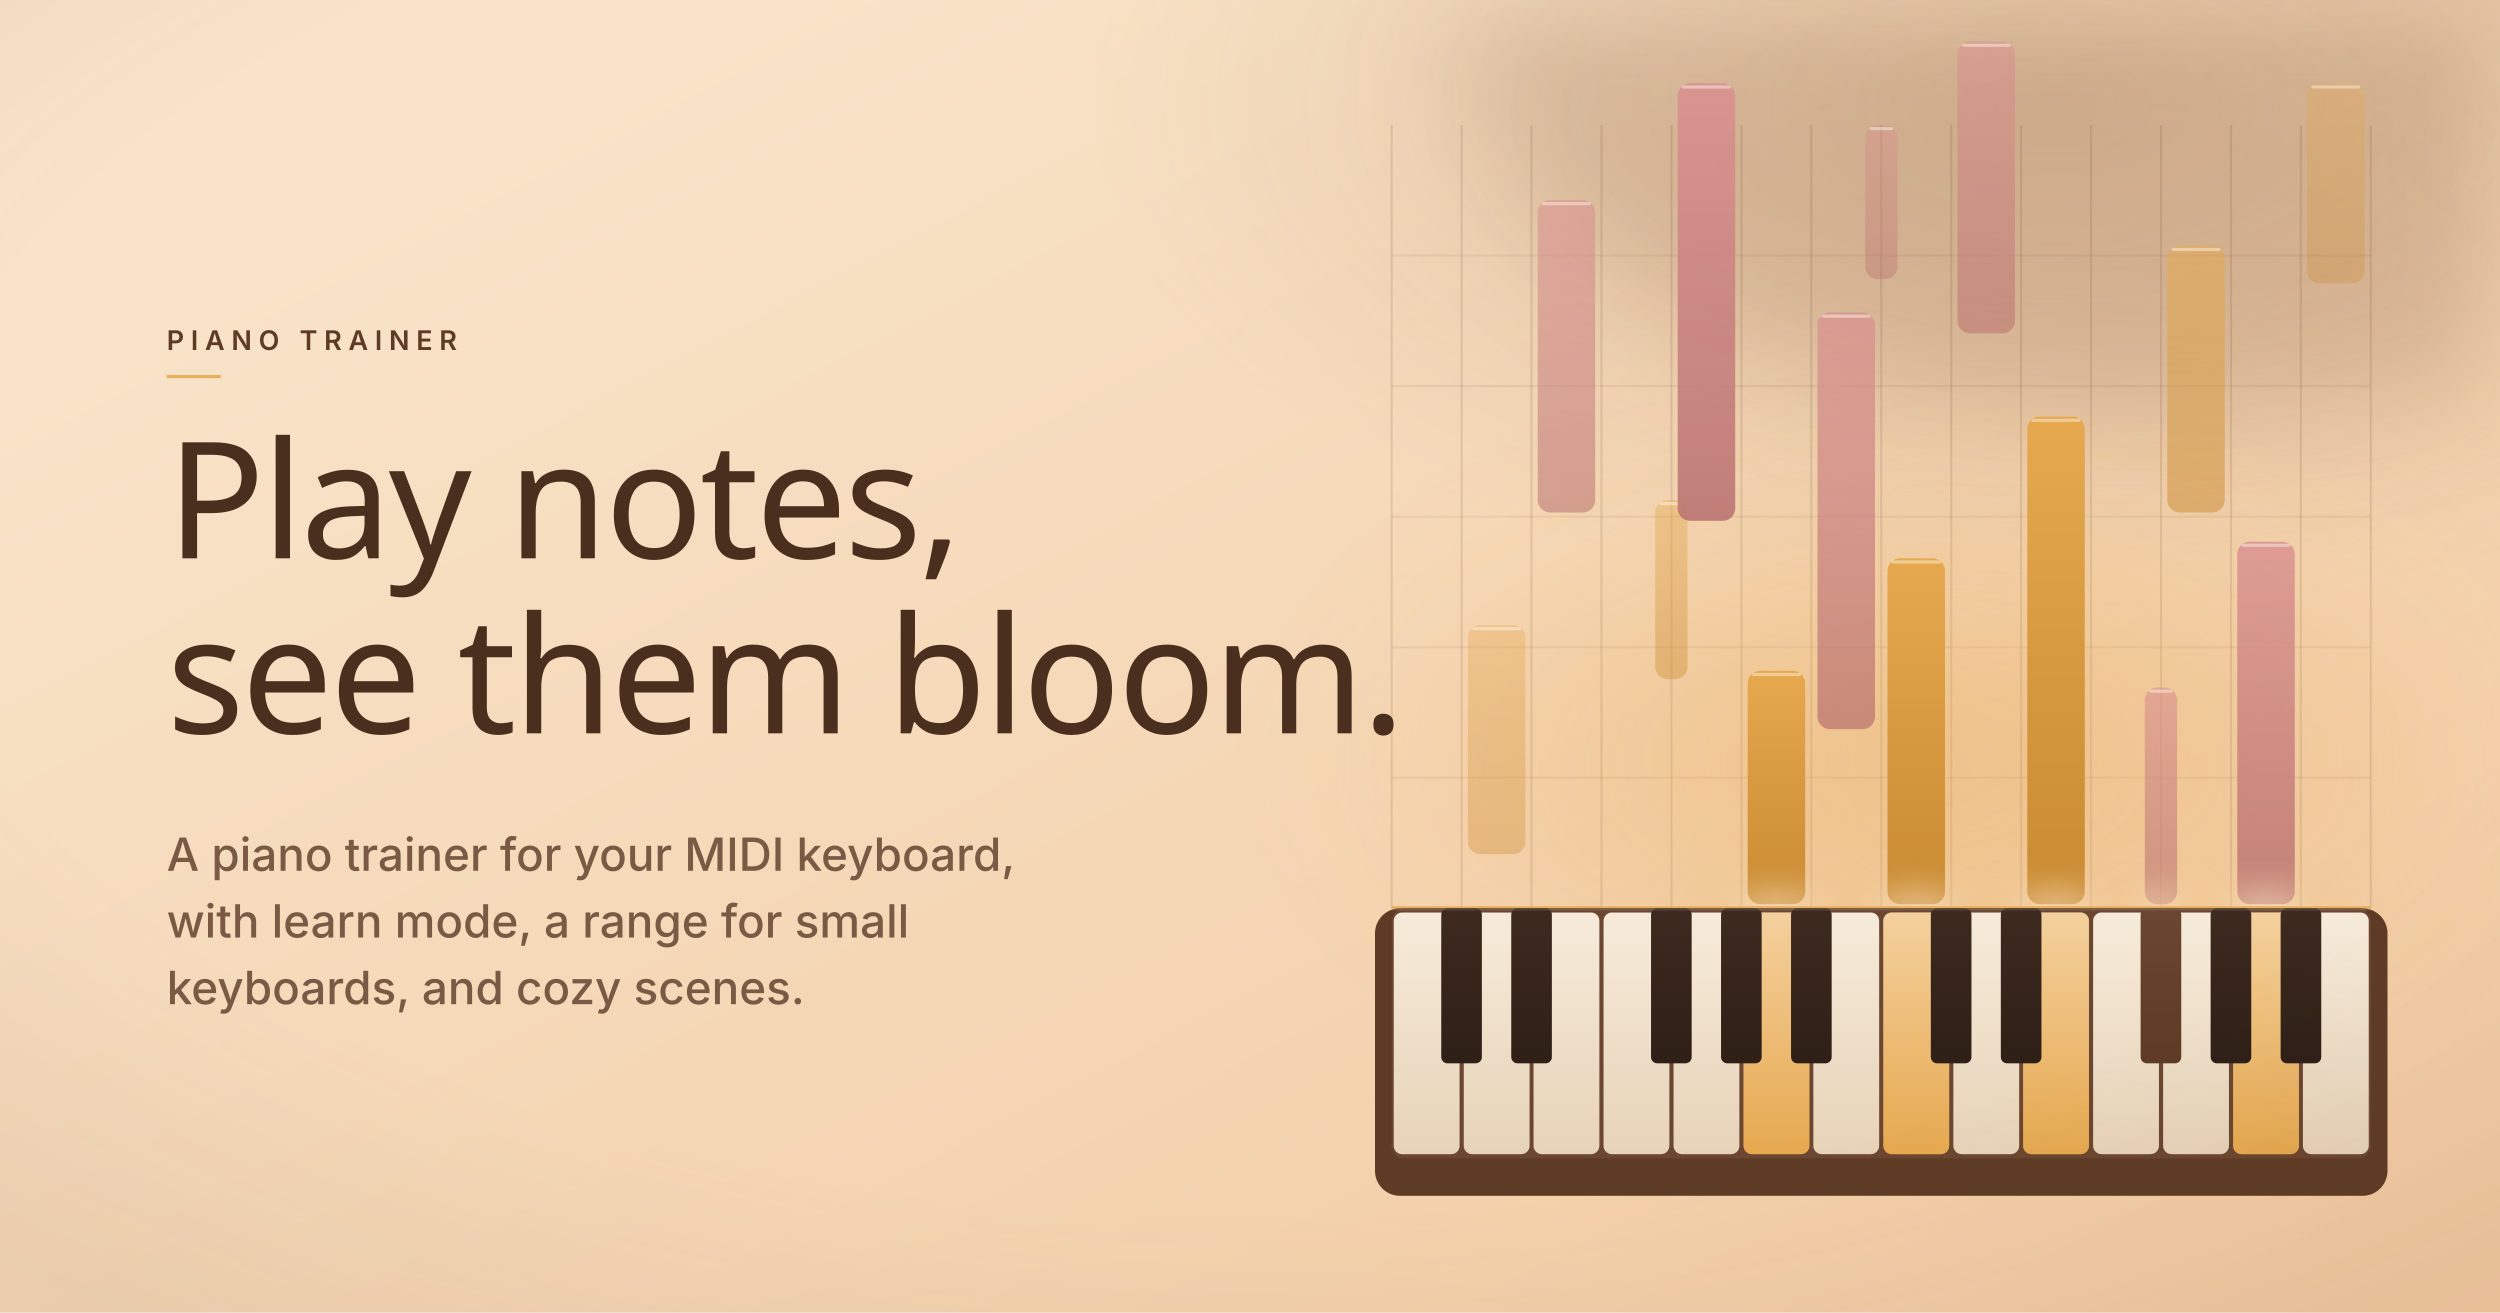
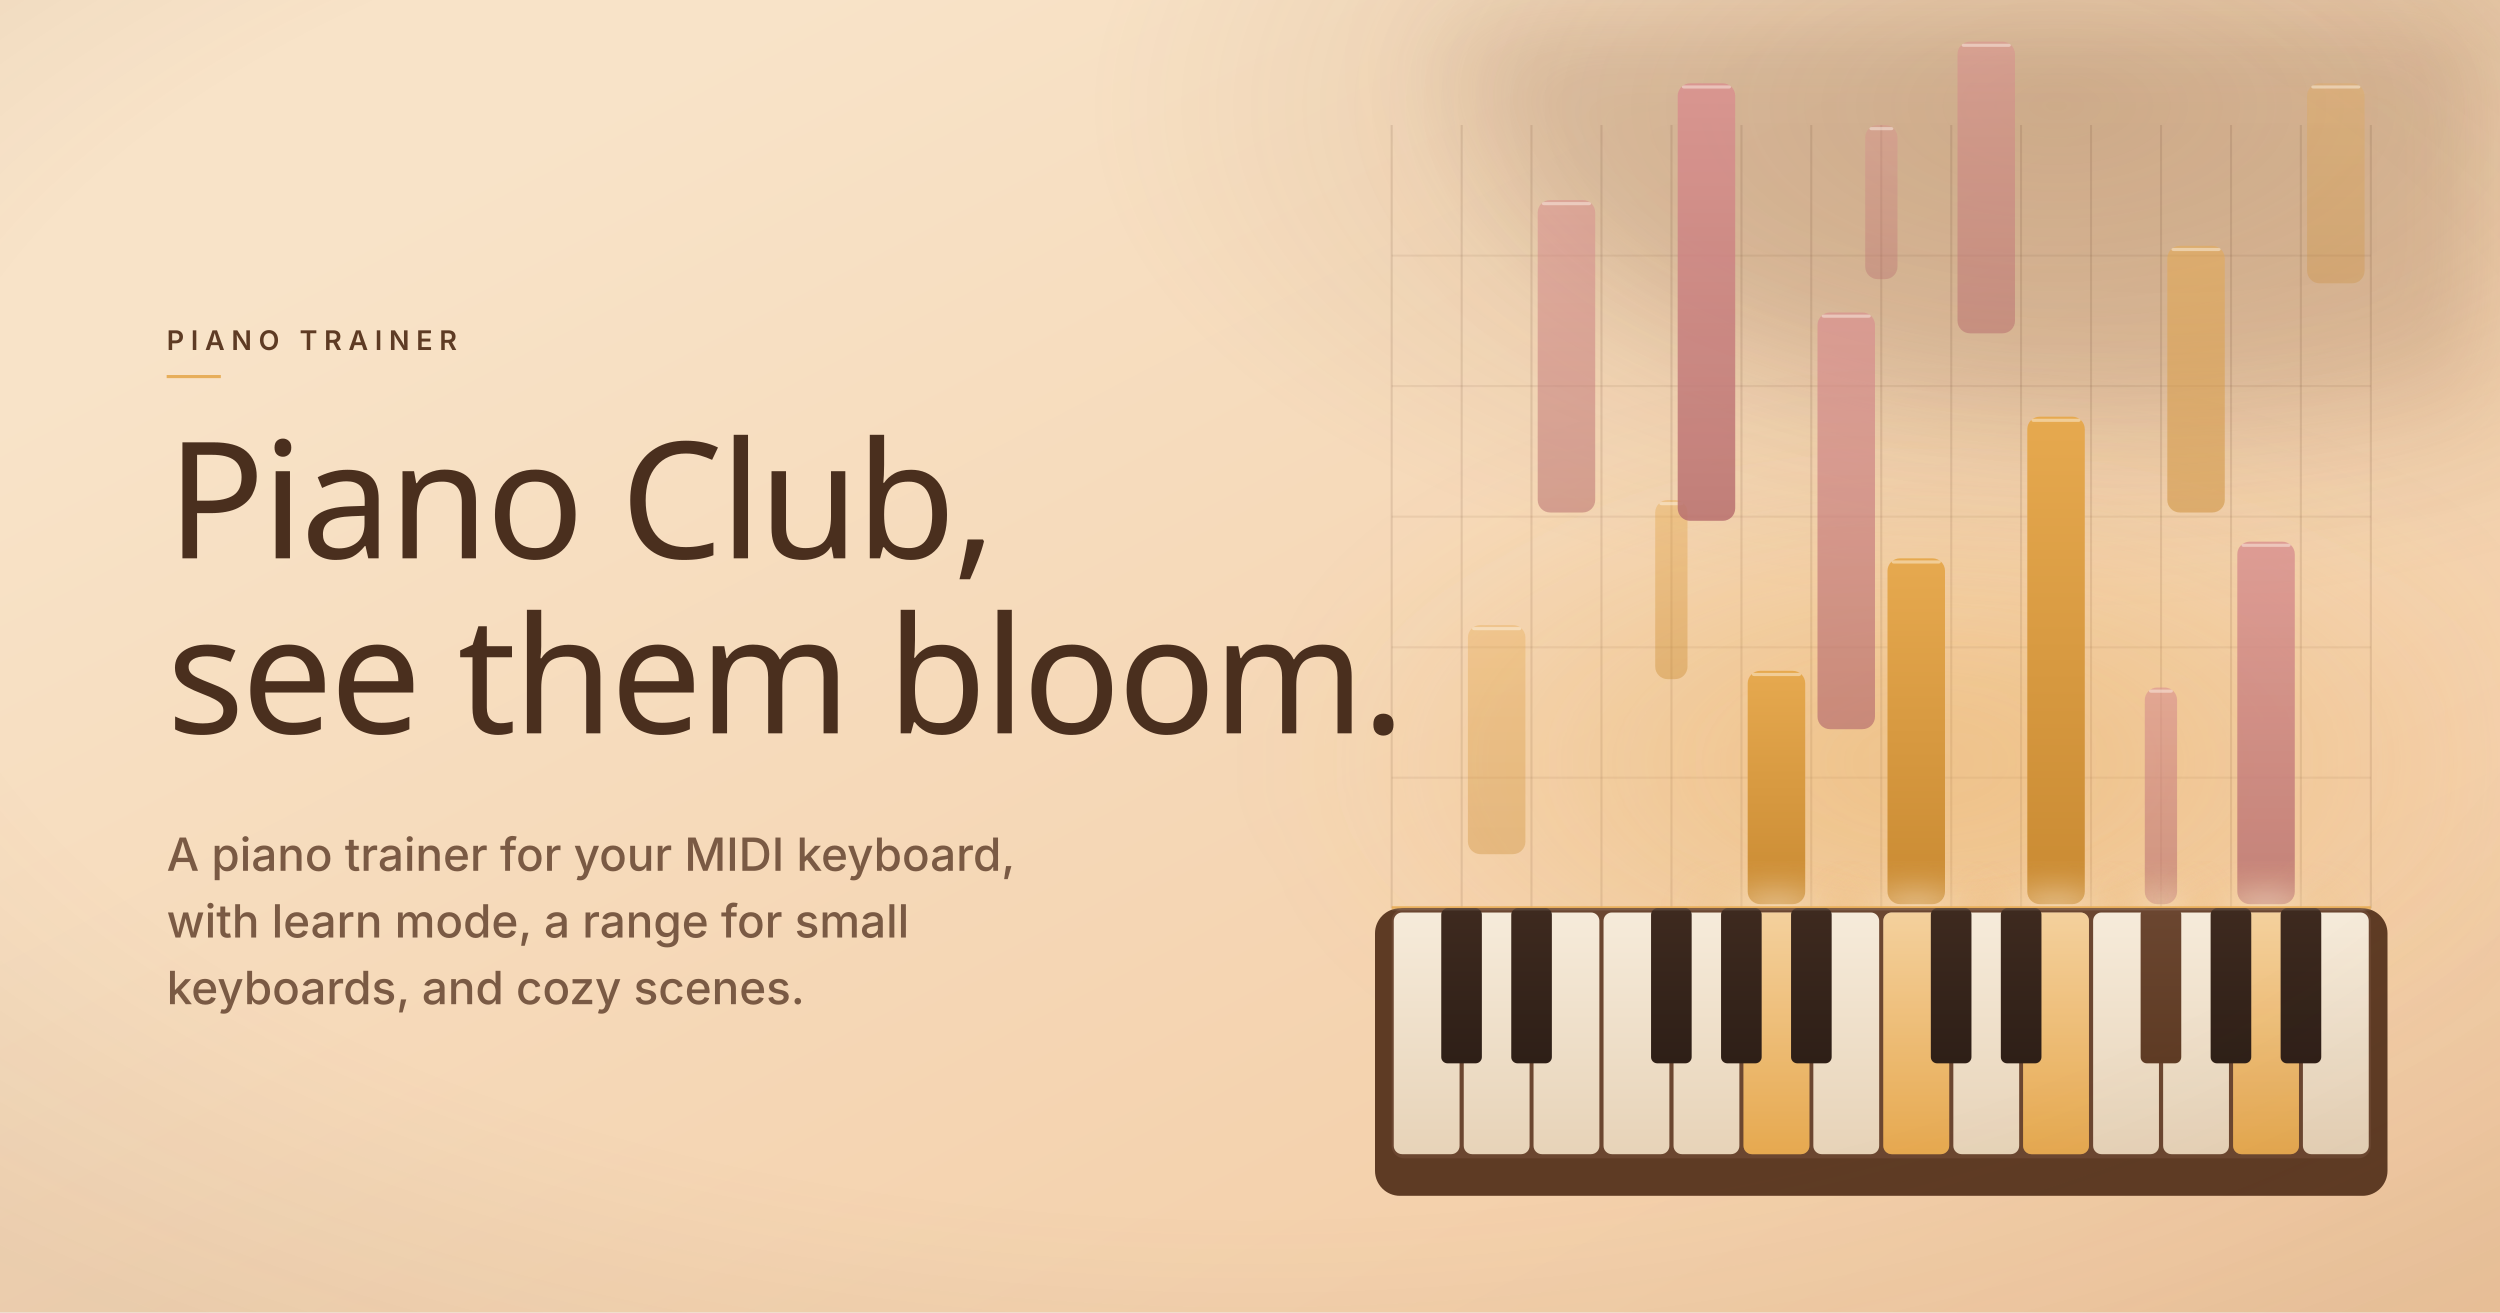
<svg xmlns="http://www.w3.org/2000/svg" width="1200" height="630" viewBox="0 0 1200 630">
  <defs>
    <linearGradient id="bg" x1="0" y1="0" x2="1" y2="1">
      <stop offset="16%" stop-color="#f8e3c8" />
      <stop offset="100%" stop-color="#f2c9a0" />
    </linearGradient>
    <radialGradient id="warm" cx="82%" cy="8%" r="55%">
      <stop offset="0%" stop-color="#8a5a32" stop-opacity="0.22" />
      <stop offset="70%" stop-color="#8a5a32" stop-opacity="0" />
    </radialGradient>
    <radialGradient id="vignette" cx="50%" cy="40%" r="75%">
      <stop offset="70%" stop-color="#5e3b24" stop-opacity="0" />
      <stop offset="100%" stop-color="#5e3b24" stop-opacity="0.08" />
    </radialGradient>
    <radialGradient id="bloom" cx="50%" cy="50%" r="50%">
      <stop offset="0%" stop-color="#e6a94f" stop-opacity="0.45" />
      <stop offset="100%" stop-color="#e6a94f" stop-opacity="0" />
    </radialGradient>
    <radialGradient id="hit" cx="50%" cy="50%" r="50%">
      <stop offset="0%" stop-color="#fff8ee" stop-opacity="0.9" />
      <stop offset="100%" stop-color="#e6a94f" stop-opacity="0" />
    </radialGradient>
    <linearGradient id="noteHoney" x1="0" y1="1" x2="0" y2="0">
      <stop offset="0%" stop-color="#c98a32" />
      <stop offset="100%" stop-color="#e6a94f" />
    </linearGradient>
    <linearGradient id="noteRose" x1="0" y1="1" x2="0" y2="0">
      <stop offset="0%" stop-color="#b8706f" />
      <stop offset="100%" stop-color="#d9908f" />
    </linearGradient>
    <linearGradient id="keyWhite" x1="0" y1="0" x2="0" y2="1">
      <stop offset="0%" stop-color="#f6ebda" />
      <stop offset="100%" stop-color="#e7d3b8" />
    </linearGradient>
    <linearGradient id="keyLit" x1="0" y1="0" x2="0" y2="1">
      <stop offset="0%" stop-color="#fff1dc" />
      <stop offset="100%" stop-color="#e6a94f" />
    </linearGradient>
    <linearGradient id="keyBlack" x1="0" y1="0" x2="0" y2="1">
      <stop offset="0%" stop-color="#3e2a1f" />
      <stop offset="100%" stop-color="#2e1f17" />
    </linearGradient>
    <linearGradient id="blackLit" x1="0" y1="0" x2="0" y2="1">
      <stop offset="0%" stop-color="#6b4630" />
      <stop offset="100%" stop-color="#5e3b24" />
    </linearGradient>
    <filter id="blur28" x="-30%" y="-30%" width="160%" height="160%">
      <feGaussianBlur stdDeviation="28" />
    </filter>
    <filter id="blur8" x="-30%" y="-30%" width="160%" height="160%">
      <feGaussianBlur stdDeviation="8" />
    </filter>
  </defs>
  <rect width="1200" height="630" fill="url(#bg)" />
  <ellipse cx="1040" cy="20" rx="340" ry="180" fill="#7a4e32" opacity="0.18" filter="url(#blur28)" />
  <rect width="1200" height="630" fill="url(#warm)" />
  <g stroke="#5e3b24" stroke-opacity="0.14" stroke-width="1">
    <line x1="668.0" y1="60" x2="668.0" y2="436" />
    <line x1="701.6" y1="60" x2="701.6" y2="436" />
    <line x1="735.1" y1="60" x2="735.1" y2="436" />
    <line x1="768.7" y1="60" x2="768.7" y2="436" />
    <line x1="802.3" y1="60" x2="802.3" y2="436" />
    <line x1="835.9" y1="60" x2="835.9" y2="436" />
    <line x1="869.4" y1="60" x2="869.4" y2="436" />
    <line x1="903.0" y1="60" x2="903.0" y2="436" />
    <line x1="936.6" y1="60" x2="936.6" y2="436" />
    <line x1="970.1" y1="60" x2="970.1" y2="436" />
    <line x1="1003.7" y1="60" x2="1003.7" y2="436" />
    <line x1="1037.3" y1="60" x2="1037.3" y2="436" />
    <line x1="1070.9" y1="60" x2="1070.9" y2="436" />
    <line x1="1104.4" y1="60" x2="1104.4" y2="436" />
    <line x1="1138.0" y1="60" x2="1138.0" y2="436" />
  </g>
  <g stroke="#5e3b24" stroke-opacity="0.08" stroke-width="1">
    <line x1="668" y1="122.7" x2="1138" y2="122.7" />
    <line x1="668" y1="185.3" x2="1138" y2="185.3" />
    <line x1="668" y1="248.0" x2="1138" y2="248.0" />
    <line x1="668" y1="310.7" x2="1138" y2="310.7" />
    <line x1="668" y1="373.3" x2="1138" y2="373.3" />
  </g>
  <ellipse cx="926.5" cy="366" rx="300" ry="150" fill="url(#bloom)" filter="url(#blur28)" />
  <rect x="1107.4" y="40" width="27.6" height="96" rx="6" fill="url(#noteHoney)" opacity="0.30" />
  <rect x="1109.4" y="41" width="23.6" height="1.5" rx="1" fill="#fff8ee" opacity="0.45" />
  <rect x="704.6" y="300" width="27.6" height="110" rx="6" fill="url(#noteHoney)" opacity="0.35" />
  <rect x="706.6" y="301" width="23.6" height="1.5" rx="1" fill="#fff8ee" opacity="0.45" />
  <rect x="794.5" y="240" width="15.5" height="86" rx="6" fill="url(#noteHoney)" opacity="0.40" />
  <rect x="796.5" y="241" width="11.5" height="1.5" rx="1" fill="#fff8ee" opacity="0.45" />
  <rect x="895.3" y="60" width="15.5" height="74" rx="6" fill="url(#noteRose)" opacity="0.40" />
  <rect x="897.3" y="61" width="11.5" height="1.5" rx="1" fill="#fff8ee" opacity="0.45" />
  <rect x="1040.3" y="118" width="27.6" height="128" rx="6" fill="url(#noteHoney)" opacity="0.50" />
  <rect x="1042.3" y="119" width="23.6" height="1.5" rx="1" fill="#fff8ee" opacity="0.45" />
  <rect x="738.1" y="96" width="27.6" height="150" rx="6" fill="url(#noteRose)" opacity="0.55" />
  <rect x="740.1" y="97" width="23.6" height="1.5" rx="1" fill="#fff8ee" opacity="0.45" />
  <rect x="939.6" y="20" width="27.6" height="140" rx="6" fill="url(#noteRose)" opacity="0.55" />
  <rect x="941.6" y="21" width="23.6" height="1.5" rx="1" fill="#fff8ee" opacity="0.45" />
  <rect x="1029.5" y="330" width="15.5" height="104" rx="6" fill="url(#noteRose)" opacity="0.60" />
  <rect x="1031.5" y="331" width="11.5" height="1.5" rx="1" fill="#fff8ee" opacity="0.45" />
  <ellipse cx="1037.3" cy="436" rx="24.754" ry="14" fill="url(#hit)" filter="url(#blur8)" />
  <rect x="872.4" y="150" width="27.6" height="200" rx="6" fill="url(#noteRose)" opacity="0.70" />
  <rect x="874.4" y="151" width="23.6" height="1.5" rx="1" fill="#fff8ee" opacity="0.45" />
  <rect x="1073.9" y="260" width="27.6" height="174" rx="6" fill="url(#noteRose)" opacity="0.80" />
  <rect x="1075.9" y="261" width="23.6" height="1.5" rx="1" fill="#fff8ee" opacity="0.45" />
  <ellipse cx="1087.6" cy="436" rx="44.114" ry="14" fill="url(#hit)" filter="url(#blur8)" />
  <rect x="805.3" y="40" width="27.6" height="210" rx="6" fill="url(#noteRose)" opacity="0.85" />
  <rect x="807.3" y="41" width="23.6" height="1.5" rx="1" fill="#fff8ee" opacity="0.45" />
  <rect x="838.9" y="322" width="27.6" height="112" rx="6" fill="url(#noteHoney)" opacity="1.00" />
  <rect x="840.9" y="323" width="23.6" height="1.5" rx="1" fill="#fff8ee" opacity="0.45" />
  <ellipse cx="852.6" cy="436" rx="44.114" ry="14" fill="url(#hit)" filter="url(#blur8)" />
  <rect x="906.0" y="268" width="27.6" height="166" rx="6" fill="url(#noteHoney)" opacity="1.00" />
  <rect x="908.0" y="269" width="23.6" height="1.5" rx="1" fill="#fff8ee" opacity="0.45" />
  <ellipse cx="919.8" cy="436" rx="44.114" ry="14" fill="url(#hit)" filter="url(#blur8)" />
  <rect x="973.1" y="200" width="27.6" height="234" rx="6" fill="url(#noteHoney)" opacity="1.00" />
  <rect x="975.1" y="201" width="23.6" height="1.5" rx="1" fill="#fff8ee" opacity="0.45" />
  <ellipse cx="986.9" cy="436" rx="44.114" ry="14" fill="url(#hit)" filter="url(#blur8)" />
  <rect x="668" y="435" width="470" height="2" fill="#e6a94f" opacity="0.85" />
  <rect x="660" y="436" width="486" height="138" rx="12" fill="#5e3b24" />
  <rect x="668" y="436" width="470" height="120" rx="6" fill="#6b4630" />
  <rect x="669.0" y="438" width="31.6" height="116" rx="4" fill="url(#keyWhite)" />
  <rect x="702.6" y="438" width="31.6" height="116" rx="4" fill="url(#keyWhite)" />
  <rect x="736.1" y="438" width="31.6" height="116" rx="4" fill="url(#keyWhite)" />
  <rect x="769.7" y="438" width="31.6" height="116" rx="4" fill="url(#keyWhite)" />
  <rect x="803.3" y="438" width="31.6" height="116" rx="4" fill="url(#keyWhite)" />
  <rect x="836.9" y="438" width="31.6" height="116" rx="4" fill="url(#keyLit)" />
  <rect x="836.9" y="438" width="31.6" height="116" rx="4" fill="#e6a94f" opacity="0.45" />
  <rect x="870.4" y="438" width="31.6" height="116" rx="4" fill="url(#keyWhite)" />
  <rect x="904.0" y="438" width="31.6" height="116" rx="4" fill="url(#keyLit)" />
  <rect x="904.0" y="438" width="31.6" height="116" rx="4" fill="#e6a94f" opacity="0.45" />
  <rect x="937.6" y="438" width="31.6" height="116" rx="4" fill="url(#keyWhite)" />
  <rect x="971.1" y="438" width="31.6" height="116" rx="4" fill="url(#keyLit)" />
  <rect x="971.1" y="438" width="31.6" height="116" rx="4" fill="#e6a94f" opacity="0.45" />
  <rect x="1004.7" y="438" width="31.6" height="116" rx="4" fill="url(#keyWhite)" />
  <rect x="1038.3" y="438" width="31.6" height="116" rx="4" fill="url(#keyWhite)" />
  <rect x="1071.9" y="438" width="31.6" height="116" rx="4" fill="url(#keyLit)" />
  <rect x="1071.9" y="438" width="31.6" height="116" rx="4" fill="#e6a94f" opacity="0.45" />
  <rect x="1105.4" y="438" width="31.6" height="116" rx="4" fill="url(#keyWhite)" />
  <rect x="691.8" y="436" width="19.5" height="74.4" rx="3" fill="url(#keyBlack)" />
  <rect x="725.4" y="436" width="19.5" height="74.4" rx="3" fill="url(#keyBlack)" />
  <rect x="792.5" y="436" width="19.5" height="74.4" rx="3" fill="url(#keyBlack)" />
  <rect x="826.1" y="436" width="19.5" height="74.4" rx="3" fill="url(#keyBlack)" />
  <rect x="859.7" y="436" width="19.5" height="74.4" rx="3" fill="url(#keyBlack)" />
  <rect x="926.8" y="436" width="19.5" height="74.4" rx="3" fill="url(#keyBlack)" />
  <rect x="960.4" y="436" width="19.5" height="74.4" rx="3" fill="url(#keyBlack)" />
  <rect x="1027.5" y="436" width="19.5" height="74.4" rx="3" fill="url(#blackLit)" />
  <rect x="1061.1" y="436" width="19.5" height="74.4" rx="3" fill="url(#keyBlack)" />
  <rect x="1094.7" y="436" width="19.5" height="74.4" rx="3" fill="url(#keyBlack)" />
  <rect x="668" y="436" width="470" height="1" fill="#fff" opacity="0.12" />
  <rect width="1200" height="630" fill="url(#vignette)" />
  <text x="80" y="168" font-family="Inter" font-size="13" font-weight="600" fill="#5e3b24" letter-spacing="3.2">PIANO TRAINER</text>
  <rect x="80" y="180" width="26" height="1.5" fill="#e6a94f" opacity="0.9" />
-   <text x="80" y="268" font-family="Instrument Serif" font-size="78" fill="#4a2f1e" letter-spacing="-1.5">Play notes,</text>
+   <text x="80" y="268" font-family="Instrument Serif" font-size="78" fill="#4a2f1e" letter-spacing="-1.5">Piano Club,</text>
  <text x="80" y="352" font-family="Instrument Serif" font-size="78" fill="#4a2f1e" letter-spacing="-1.5">see them bloom.</text>
  <text x="80" y="418" font-family="Inter" font-size="22" font-weight="500" fill="#7a5a44">A piano trainer for your MIDI keyboard,</text>
  <text x="80" y="450" font-family="Inter" font-size="22" font-weight="500" fill="#7a5a44">with learn mode, a range for small</text>
  <text x="80" y="482" font-family="Inter" font-size="22" font-weight="500" fill="#7a5a44">keyboards, and cozy scenes.</text>
</svg>
